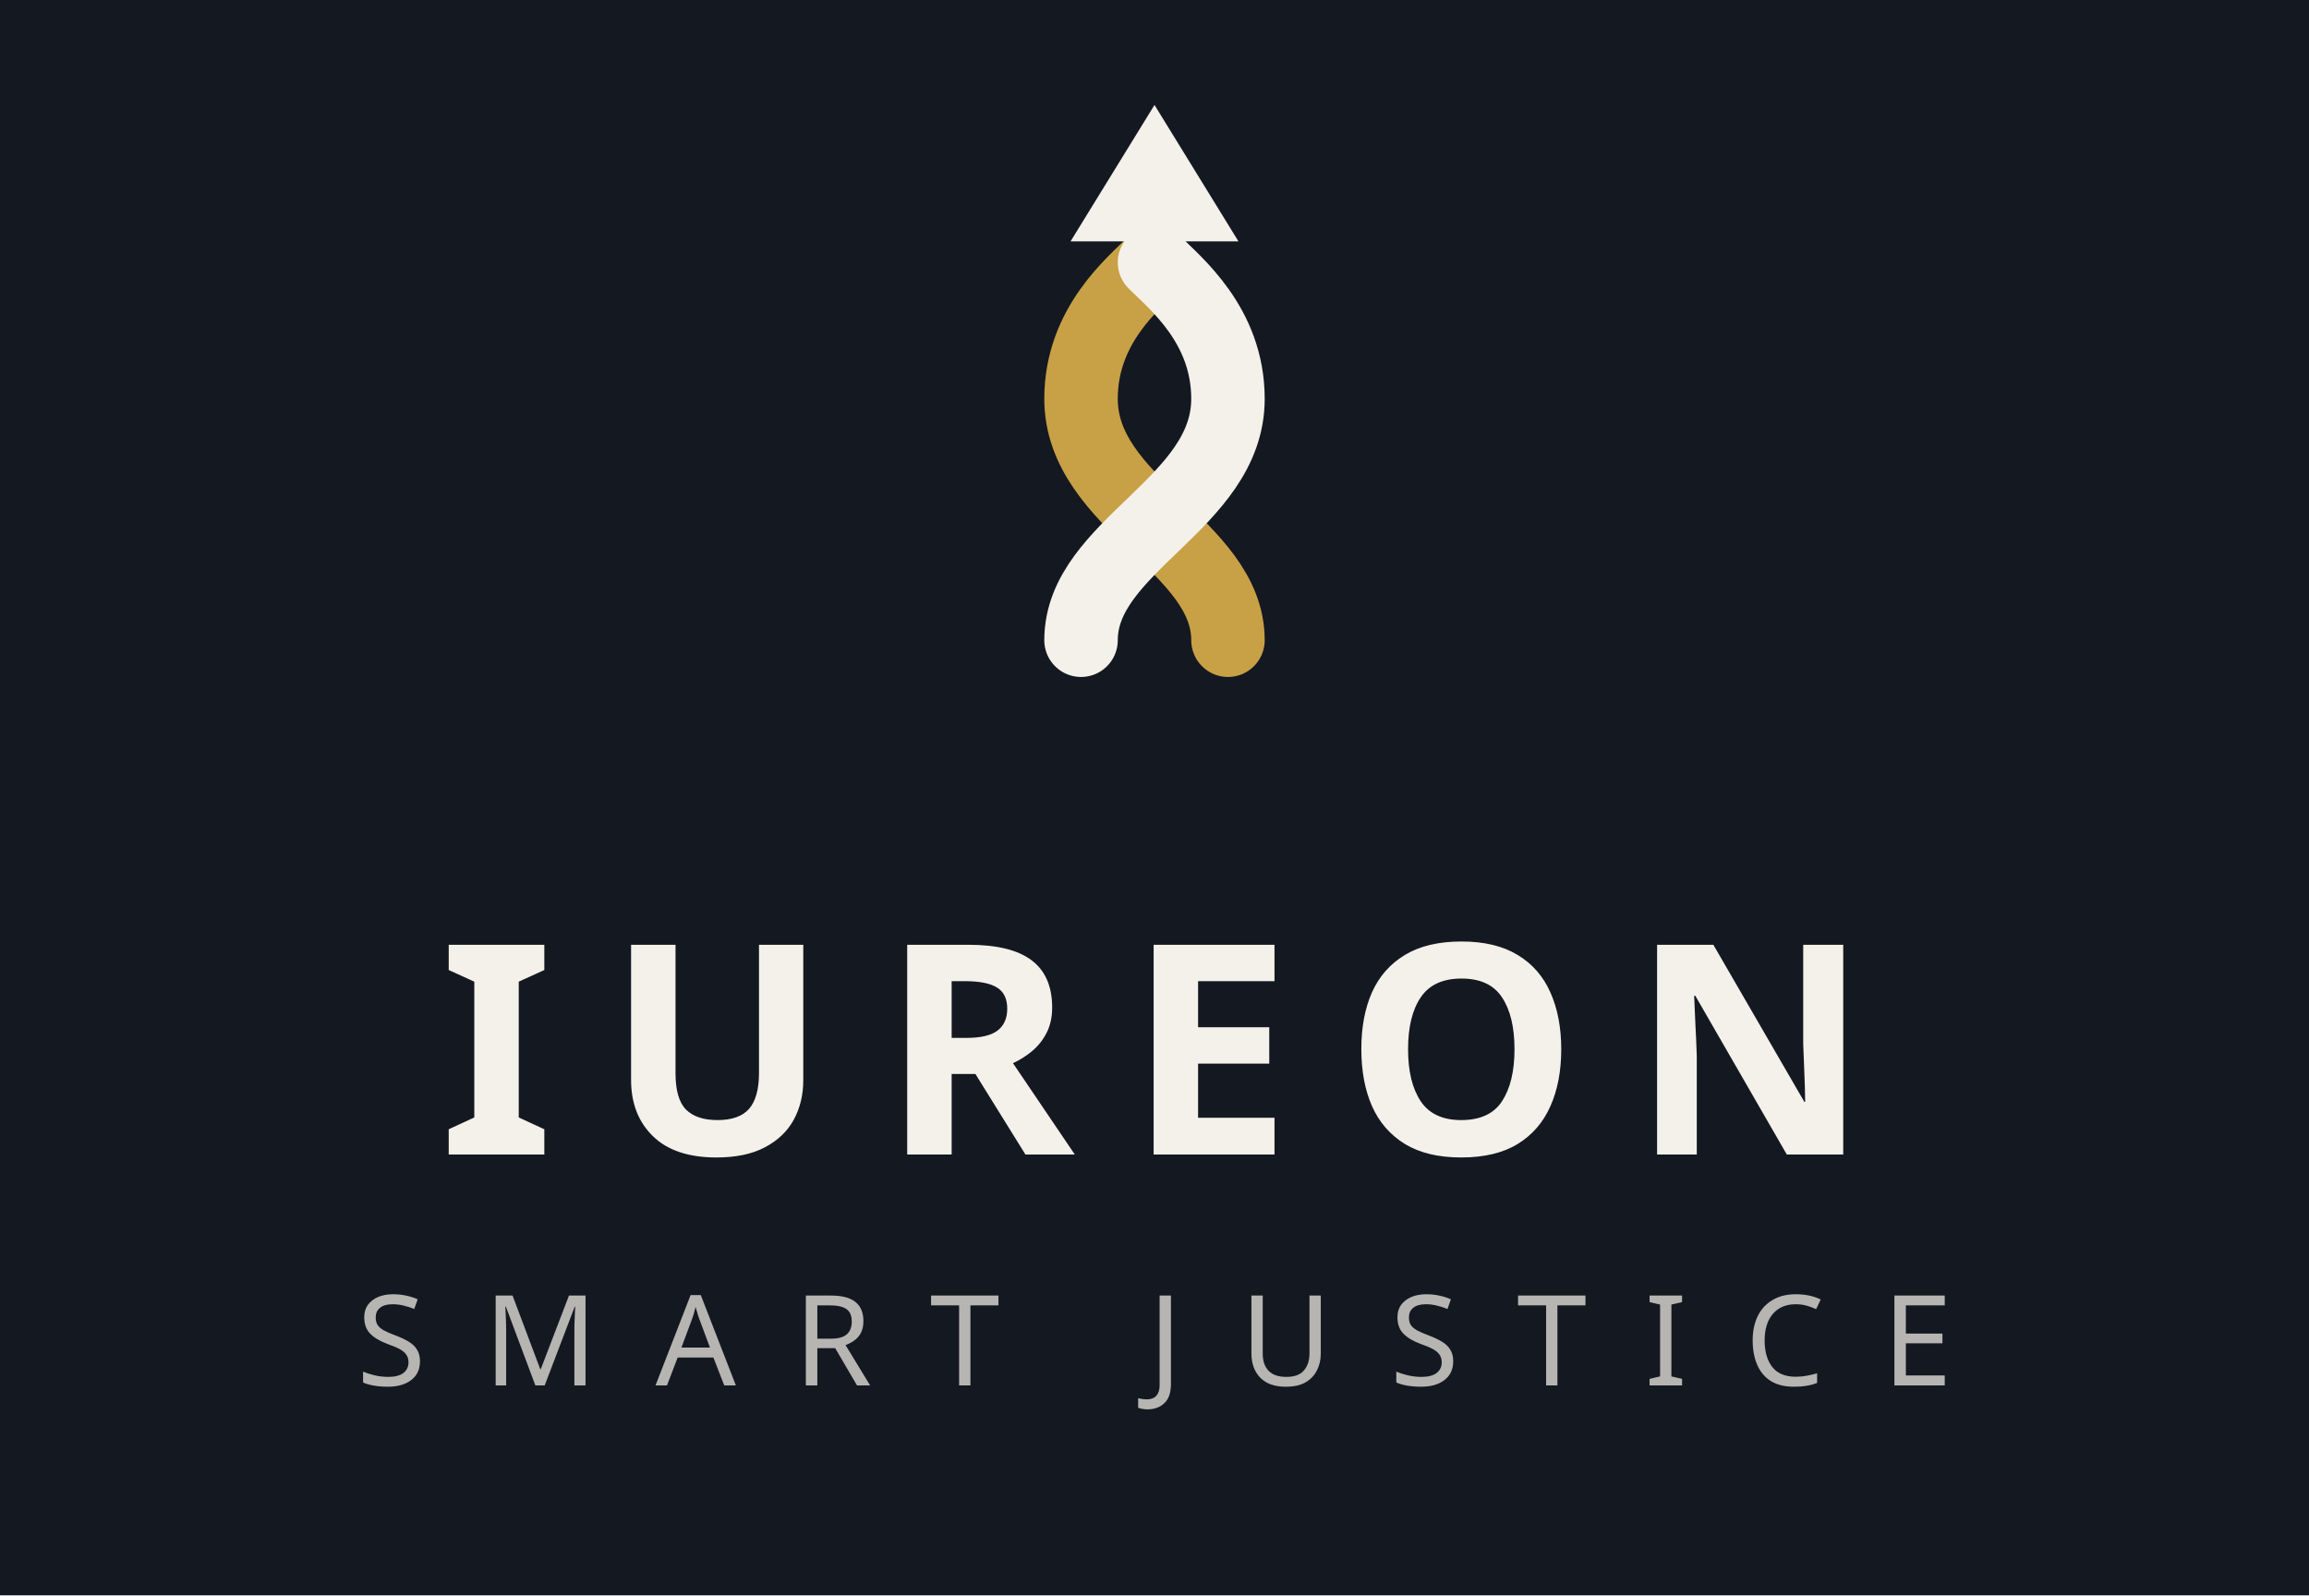
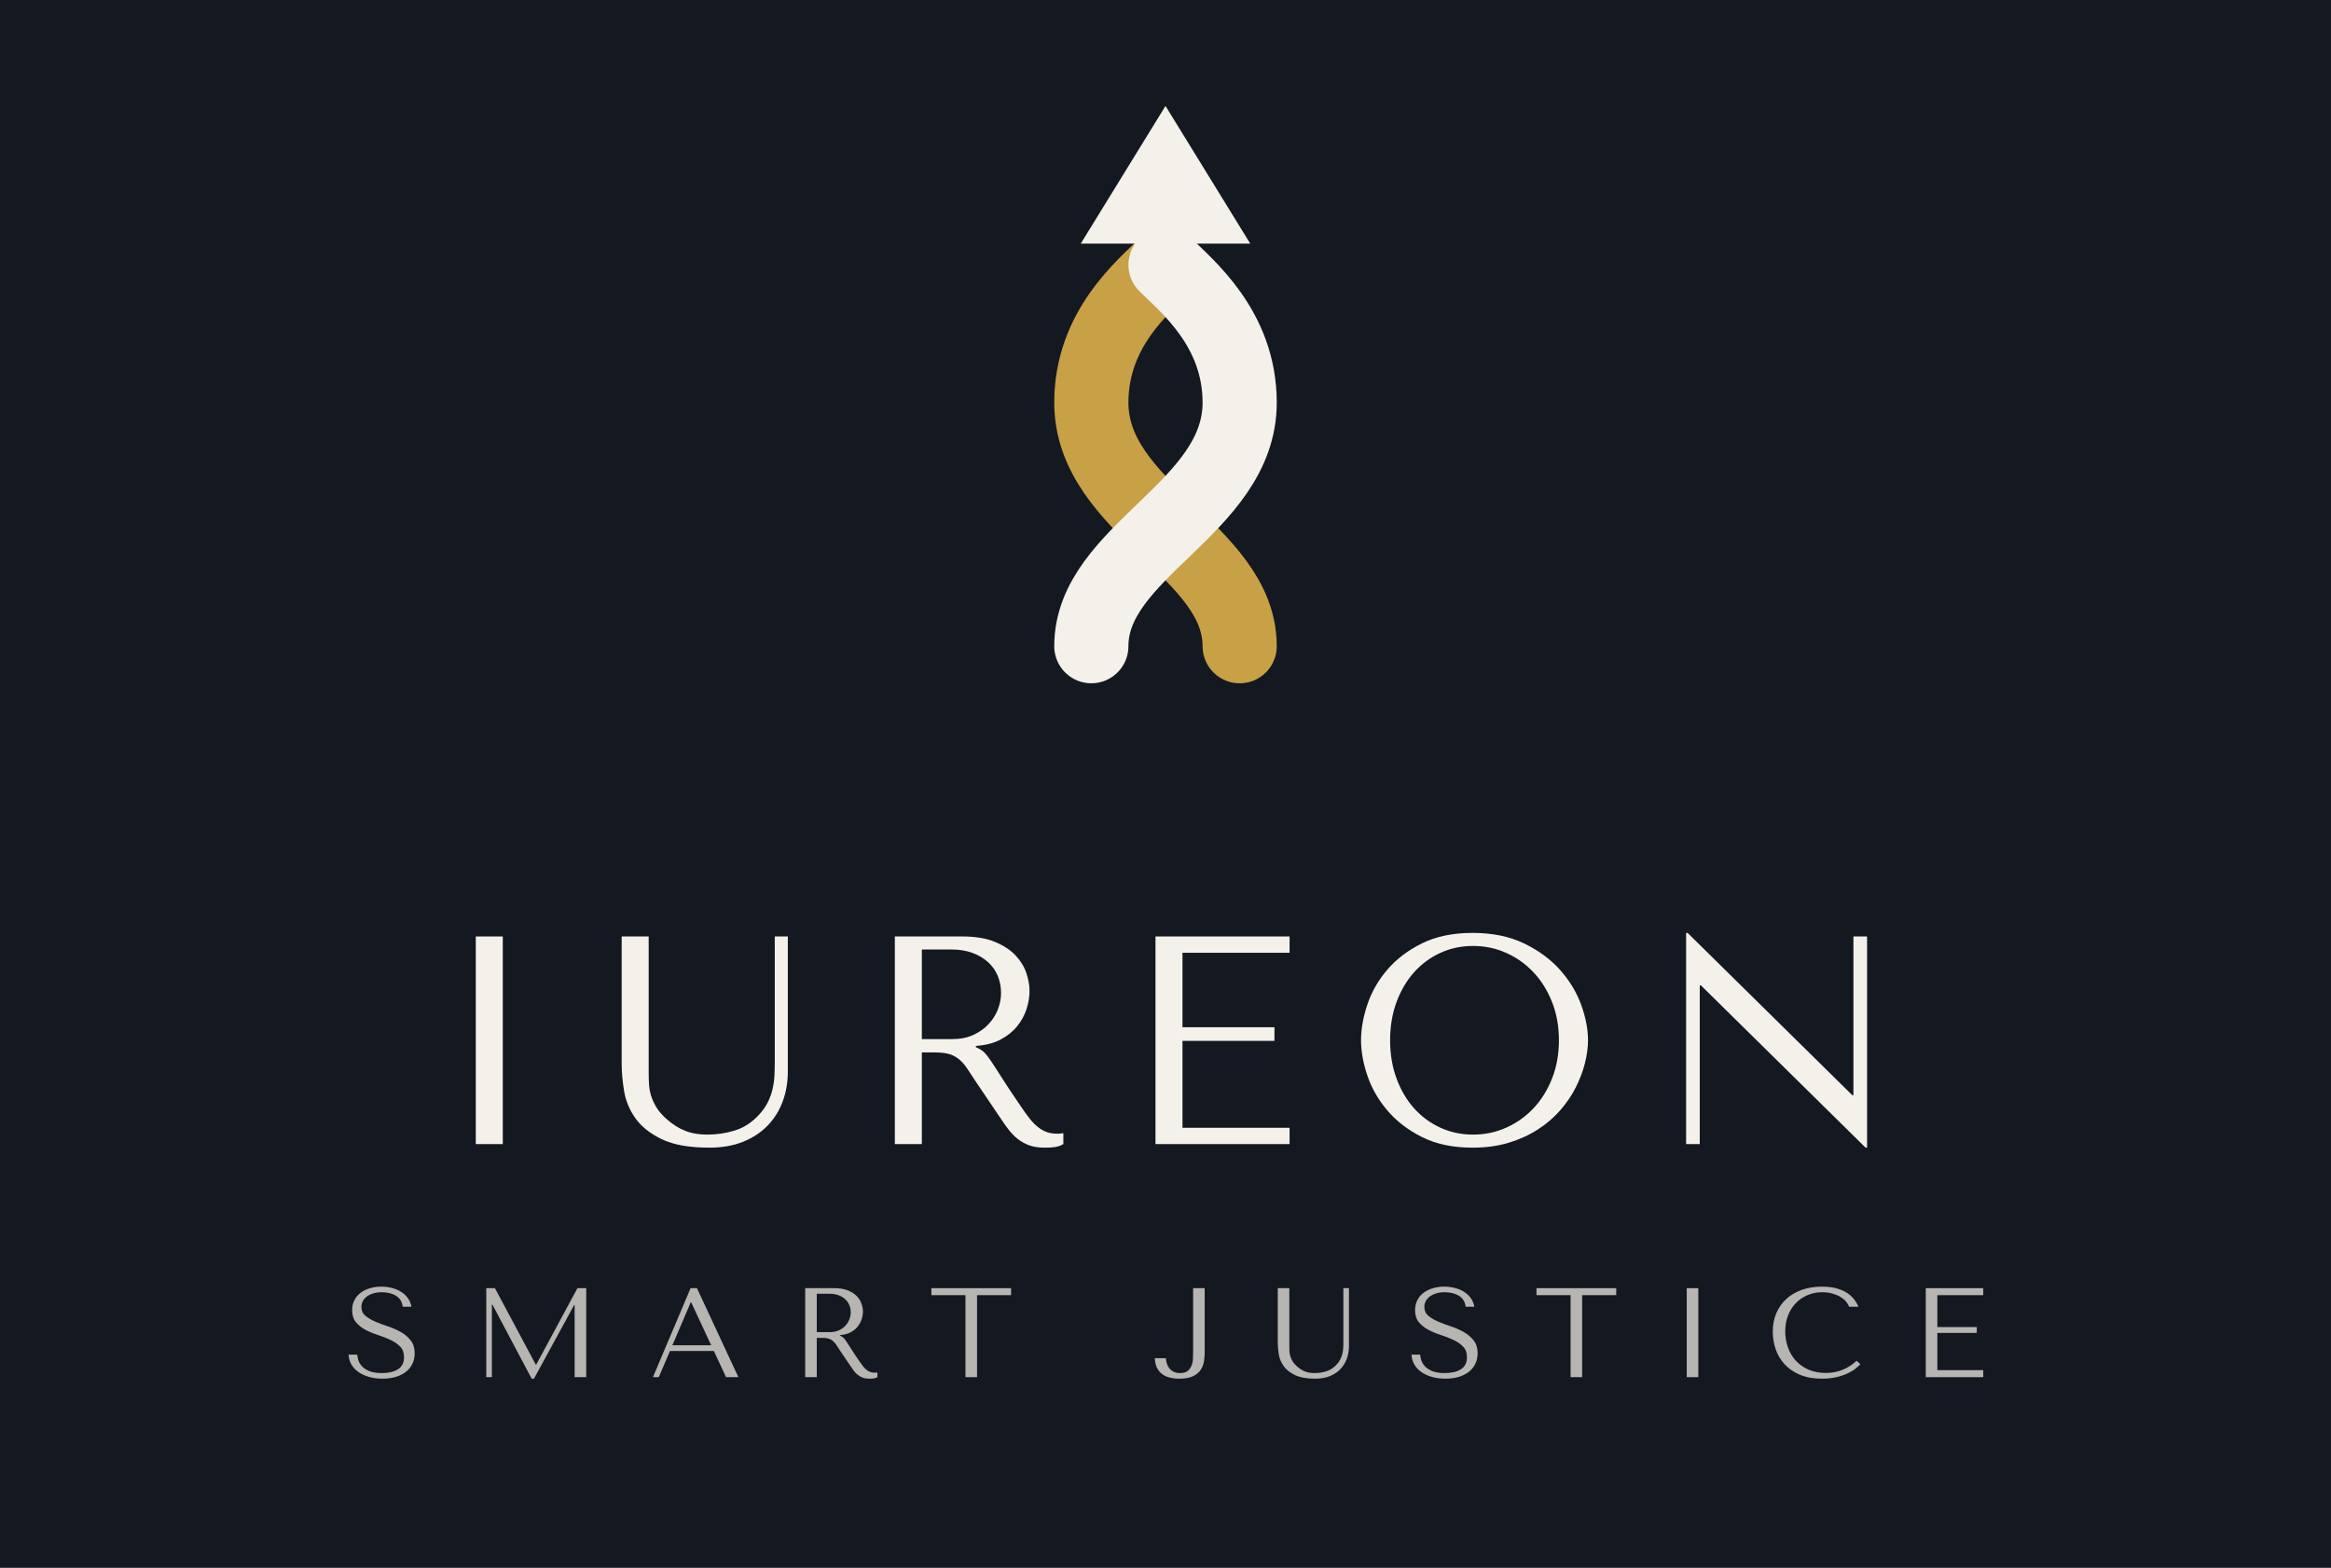
- <svg xmlns="http://www.w3.org/2000/svg" viewBox="0 0 220 152" width="220" height="152" role="img" aria-label="Iureon — SMART JUSTICE">
-   <rect width="220" height="152" fill="#141821" />
+ <svg xmlns="http://www.w3.org/2000/svg" viewBox="0 0 220 148" width="220" height="148" role="img" aria-label="Iureon">
+   <rect width="220" height="148" fill="#141821" />
  <g transform="translate(78 4)">
    <g fill="none" stroke-width="7" stroke-linecap="round" stroke-linejoin="round">
      <path d="M39 57C39 48 25 44 25 34C25 27 30 23 32 21" stroke="#C8A046" />
      <path d="M25 57C25 48 39 44 39 34C39 27 34 23 32 21" stroke="#F4F1EA" />
    </g>
    <path d="M32 6L40 19H24Z" fill="#F4F1EA" />
  </g>
-   <text x="110" y="110" text-anchor="middle" font-family="'Plus Jakarta Sans', 'Segoe UI', system-ui, sans-serif" font-weight="700" font-size="28" letter-spacing="5" fill="#F4F1EA">IUREON</text>
-   <text x="110" y="132" text-anchor="middle" font-family="'Plus Jakarta Sans', 'Segoe UI', system-ui, sans-serif" font-weight="500" font-size="12" letter-spacing="5.5" fill="#F4F1EA" opacity="0.72">SMART JUSTICE</text>
+   <g transform="translate(40.425 108)" fill="#F4F1EA">
+     <g transform="translate(0.00 0) scale(0.028 -0.028)">
+       <path d="M160 700V0H251V700Z" />
+     </g>
+     <g transform="translate(16.01 0) scale(0.028 -0.028)">
+       <path d="M80 700V270Q80 229 88.0 179.5Q96 130 126.0 87.5Q156 45 215.0 16.5Q274 -12 376 -12Q440 -12 489.5 8.0Q539 28 572.5 63.0Q606 98 623.0 144.5Q640 191 640 244V700H596V277Q596 255 595.0 232.5Q594 210 589.0 187.5Q584 165 573.5 143.0Q563 121 543 99Q507 60 462.0 46.0Q417 32 368 32Q326 32 293.5 45.0Q261 58 232 84Q209 104 197.0 124.0Q185 144 179.0 163.5Q173 183 172.0 203.0Q171 223 171 243V700Z" />
+     </g>
+     <g transform="translate(40.67 0) scale(0.028 -0.028)">
+       <path d="M120 700V0H211V309H255Q283 309 301.5 304.0Q320 299 335.0 287.0Q350 275 363.0 256.0Q376 237 394 209L473 92Q488 69 502.5 50.0Q517 31 534.0 17.5Q551 4 572.5 -4.0Q594 -12 624 -12Q646 -12 660.0 -10.0Q674 -8 688 0V37Q683 36 678.0 35.5Q673 35 668 35Q647 35 631.0 41.0Q615 47 601.0 58.5Q587 70 574.0 86.5Q561 103 547 124Q505 185 482.0 221.5Q459 258 445.5 278.0Q432 298 423.5 307.0Q415 316 403 322L393 327V331Q441 334 475.5 352.0Q510 370 532.0 397.0Q554 424 564.0 455.5Q574 487 574 517Q574 544 563.5 576.0Q553 608 527.5 635.5Q502 663 458.0 681.5Q414 700 347 700ZM211 656H312Q350 656 380.5 645.0Q411 634 433.0 614.5Q455 595 466.5 568.0Q478 541 478 509Q478 482 467.5 454.5Q457 427 436.0 404.5Q415 382 384.5 368.0Q354 354 314 354H211Z" />
+     </g>
+     <g transform="translate(65.27 0) scale(0.028 -0.028)">
+       <path d="M120 700V0H572V55H211V348H521V394H211V645H572V700Z" />
+     </g>
+     <g transform="translate(86.63 0) scale(0.028 -0.028)">
+       <path d="M50 350Q50 294 71.5 230.5Q93 167 139.0 113.0Q185 59 256.0 23.5Q327 -12 426 -12Q493 -12 547.5 4.5Q602 21 645.5 49.0Q689 77 721.0 113.5Q753 150 773.5 190.5Q794 231 804.5 272.0Q815 313 815 350Q815 406 792.0 469.5Q769 533 721.0 587.0Q673 641 599.5 676.5Q526 712 426 712Q327 712 256.0 677.0Q185 642 139.0 588.5Q93 535 71.5 471.0Q50 407 50 350ZM148 350Q148 420 169.5 478.5Q191 537 228.5 579.0Q266 621 317.0 644.5Q368 668 428 668Q487 668 539.5 644.5Q592 621 631.5 579.0Q671 537 694.0 478.5Q717 420 717 350Q717 280 694.0 221.5Q671 163 631.5 121.0Q592 79 539.5 55.5Q487 32 428 32Q368 32 317.0 55.5Q266 79 228.5 121.0Q191 163 169.5 221.5Q148 280 148 350Z" />
+     </g>
+     <g transform="translate(115.35 0) scale(0.028 -0.028)">
+       <path d="M684 700V165H680L125 712H120V0H166V535H170L725 -12H730V700Z" />
+     </g>
+   </g>
+   <g transform="translate(32.455 130)" fill="#F4F1EA" opacity="0.72">
+     <g transform="translate(0.00 0) scale(0.012 -0.012)">
+       <path d="M37 177Q39 134 59.5 99.0Q80 64 115.5 39.5Q151 15 199.0 1.5Q247 -12 304 -12Q362 -12 408.5 2.0Q455 16 488.0 42.0Q521 68 539.0 105.0Q557 142 557 187Q557 249 526.0 288.5Q495 328 448.5 354.5Q402 381 347.5 399.0Q293 417 246.5 437.0Q200 457 169.0 483.0Q138 509 138 552Q138 576 148.5 597.0Q159 618 179.5 633.5Q200 649 230.0 658.5Q260 668 299 668Q364 668 409.5 640.5Q455 613 463 554H531Q525 591 504.0 620.5Q483 650 451.0 670.5Q419 691 378.5 701.5Q338 712 294 712Q248 712 206.5 700.0Q165 688 133.5 665.0Q102 642 83.5 607.0Q65 572 65 527Q65 468 95.0 432.0Q125 396 170.5 372.0Q216 348 269.0 331.0Q322 314 367.5 292.5Q413 271 443.0 240.0Q473 209 473 157Q473 92 425.5 62.0Q378 32 299 32Q236 32 198.0 48.5Q160 65 140.0 88.0Q120 111 113.0 135.5Q106 160 105 177Z" />
+     </g>
+     <g transform="translate(12.00 0) scale(0.012 -0.012)">
+       <path d="M188 700H120V0H164V571H168L477 -12H495L811 567H815V0H906V700H837L513 99H509Z" />
+     </g>
+     <g transform="translate(28.81 0) scale(0.012 -0.012)">
+       <path d="M509 206 605 0H702L376 700H326L30 0H76L164 206ZM488 251H183L327 588H331Z" />
+     </g>
+     <g transform="translate(42.10 0) scale(0.012 -0.012)">
+       <path d="M120 700V0H211V309H255Q283 309 301.5 304.0Q320 299 335.0 287.0Q350 275 363.0 256.0Q376 237 394 209L473 92Q488 69 502.5 50.0Q517 31 534.0 17.5Q551 4 572.5 -4.0Q594 -12 624 -12Q646 -12 660.0 -10.0Q674 -8 688 0V37Q683 36 678.0 35.5Q673 35 668 35Q647 35 631.0 41.0Q615 47 601.0 58.5Q587 70 574.0 86.5Q561 103 547 124Q505 185 482.0 221.5Q459 258 445.5 278.0Q432 298 423.5 307.0Q415 316 403 322L393 327V331Q441 334 475.5 352.0Q510 370 532.0 397.0Q554 424 564.0 455.5Q574 487 574 517Q574 544 563.5 576.0Q553 608 527.5 635.5Q502 663 458.0 681.5Q414 700 347 700ZM211 656H312Q350 656 380.5 645.0Q411 634 433.0 614.5Q455 595 466.5 568.0Q478 541 478 509Q478 482 467.5 454.5Q457 427 436.0 404.5Q415 382 384.5 368.0Q354 354 314 354H211Z" />
+     </g>
+     <g transform="translate(55.21 0) scale(0.012 -0.012)">
+       <path d="M379 0V645H647V700H20V645H288V0Z" />
+     </g>
+     <g transform="translate(76.42 0) scale(0.012 -0.012)">
+       <path d="M311 700V195Q311 171 309.5 142.5Q308 114 298.0 89.5Q288 65 267.5 48.5Q247 32 209 32Q176 32 154.5 44.0Q133 56 120.5 74.0Q108 92 102.5 112.5Q97 133 97 149H10Q12 72 60.0 30.0Q108 -12 204 -12Q273 -12 313.0 8.5Q353 29 372.5 60.5Q392 92 397.0 129.0Q402 166 402 198V700Z" />
+     </g>
+     <g transform="translate(87.18 0) scale(0.012 -0.012)">
+       <path d="M80 700V270Q80 229 88.0 179.5Q96 130 126.0 87.5Q156 45 215.0 16.5Q274 -12 376 -12Q440 -12 489.5 8.0Q539 28 572.5 63.0Q606 98 623.0 144.5Q640 191 640 244V700H596V277Q596 255 595.0 232.5Q594 210 589.0 187.5Q584 165 573.5 143.0Q563 121 543 99Q507 60 462.0 46.0Q417 32 368 32Q326 32 293.5 45.0Q261 58 232 84Q209 104 197.0 124.0Q185 144 179.0 163.5Q173 183 172.0 203.0Q171 223 171 243V700Z" />
+     </g>
+     <g transform="translate(100.32 0) scale(0.012 -0.012)">
+       <path d="M37 177Q39 134 59.5 99.0Q80 64 115.5 39.5Q151 15 199.0 1.5Q247 -12 304 -12Q362 -12 408.5 2.0Q455 16 488.0 42.0Q521 68 539.0 105.0Q557 142 557 187Q557 249 526.0 288.5Q495 328 448.5 354.5Q402 381 347.5 399.0Q293 417 246.5 437.0Q200 457 169.0 483.0Q138 509 138 552Q138 576 148.5 597.0Q159 618 179.5 633.5Q200 649 230.0 658.5Q260 668 299 668Q364 668 409.5 640.5Q455 613 463 554H531Q525 591 504.0 620.5Q483 650 451.0 670.5Q419 691 378.5 701.5Q338 712 294 712Q248 712 206.5 700.0Q165 688 133.5 665.0Q102 642 83.5 607.0Q65 572 65 527Q65 468 95.0 432.0Q125 396 170.5 372.0Q216 348 269.0 331.0Q322 314 367.5 292.5Q413 271 443.0 240.0Q473 209 473 157Q473 92 425.5 62.0Q378 32 299 32Q236 32 198.0 48.5Q160 65 140.0 88.0Q120 111 113.0 135.5Q106 160 105 177Z" />
+     </g>
+     <g transform="translate(112.32 0) scale(0.012 -0.012)">
+       <path d="M379 0V645H647V700H20V645H288V0Z" />
+     </g>
+     <g transform="translate(124.82 0) scale(0.012 -0.012)">
+       <path d="M160 700V0H251V700Z" />
+     </g>
+     <g transform="translate(134.26 0) scale(0.012 -0.012)">
+       <path d="M709 129Q607 33 467 33Q389 33 329.0 60.0Q269 87 229.0 132.0Q189 177 168.5 236.0Q148 295 148 359Q148 427 169.5 483.5Q191 540 230.0 581.0Q269 622 322.5 645.0Q376 668 439 668Q482 668 517.5 658.0Q553 648 580.5 632.0Q608 616 625.5 595.5Q643 575 650 554H724Q709 588 685.5 617.0Q662 646 627.0 667.0Q592 688 545.0 700.0Q498 712 438 712Q351 712 279.5 687.0Q208 662 157.0 615.5Q106 569 78.0 503.5Q50 438 50 357Q50 287 72.5 220.5Q95 154 142.0 102.5Q189 51 262.0 19.5Q335 -12 436 -12Q500 -12 550.5 0.0Q601 12 638.5 29.5Q676 47 701.0 67.0Q726 87 739 102Z" />
+     </g>
+     <g transform="translate(147.86 0) scale(0.012 -0.012)">
+       <path d="M120 700V0H572V55H211V348H521V394H211V645H572V700Z" />
+     </g>
+   </g>
</svg>
